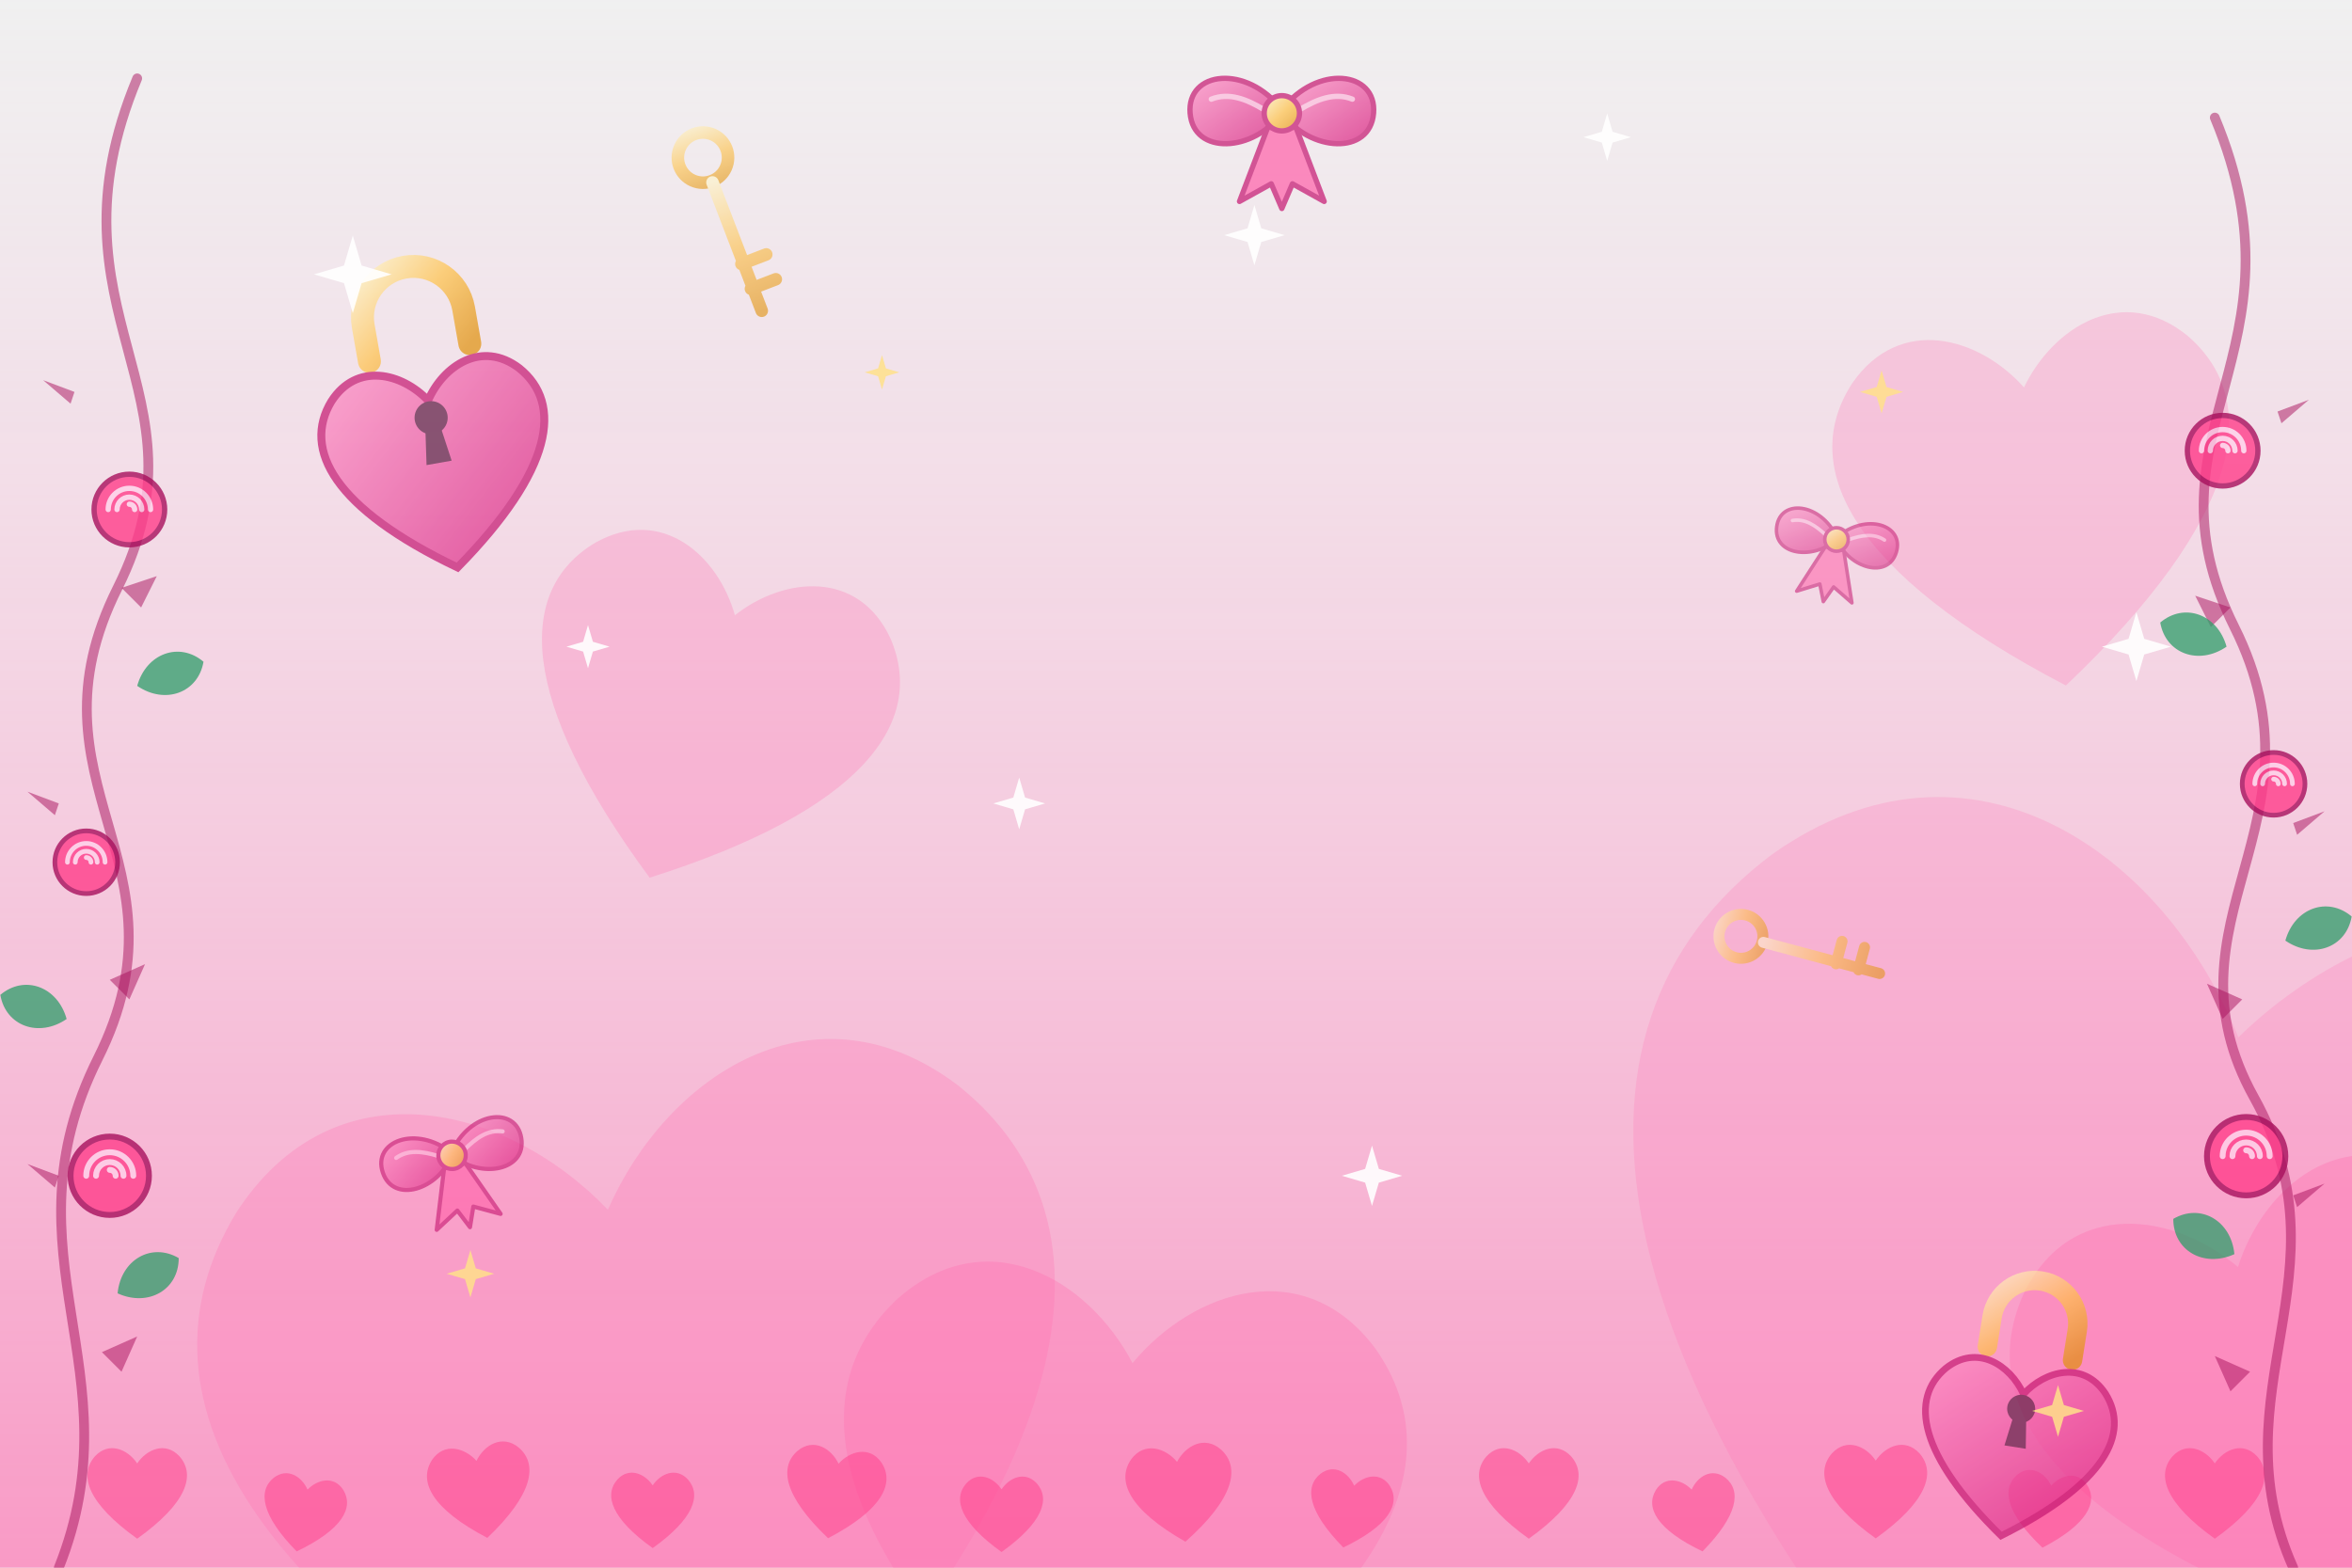
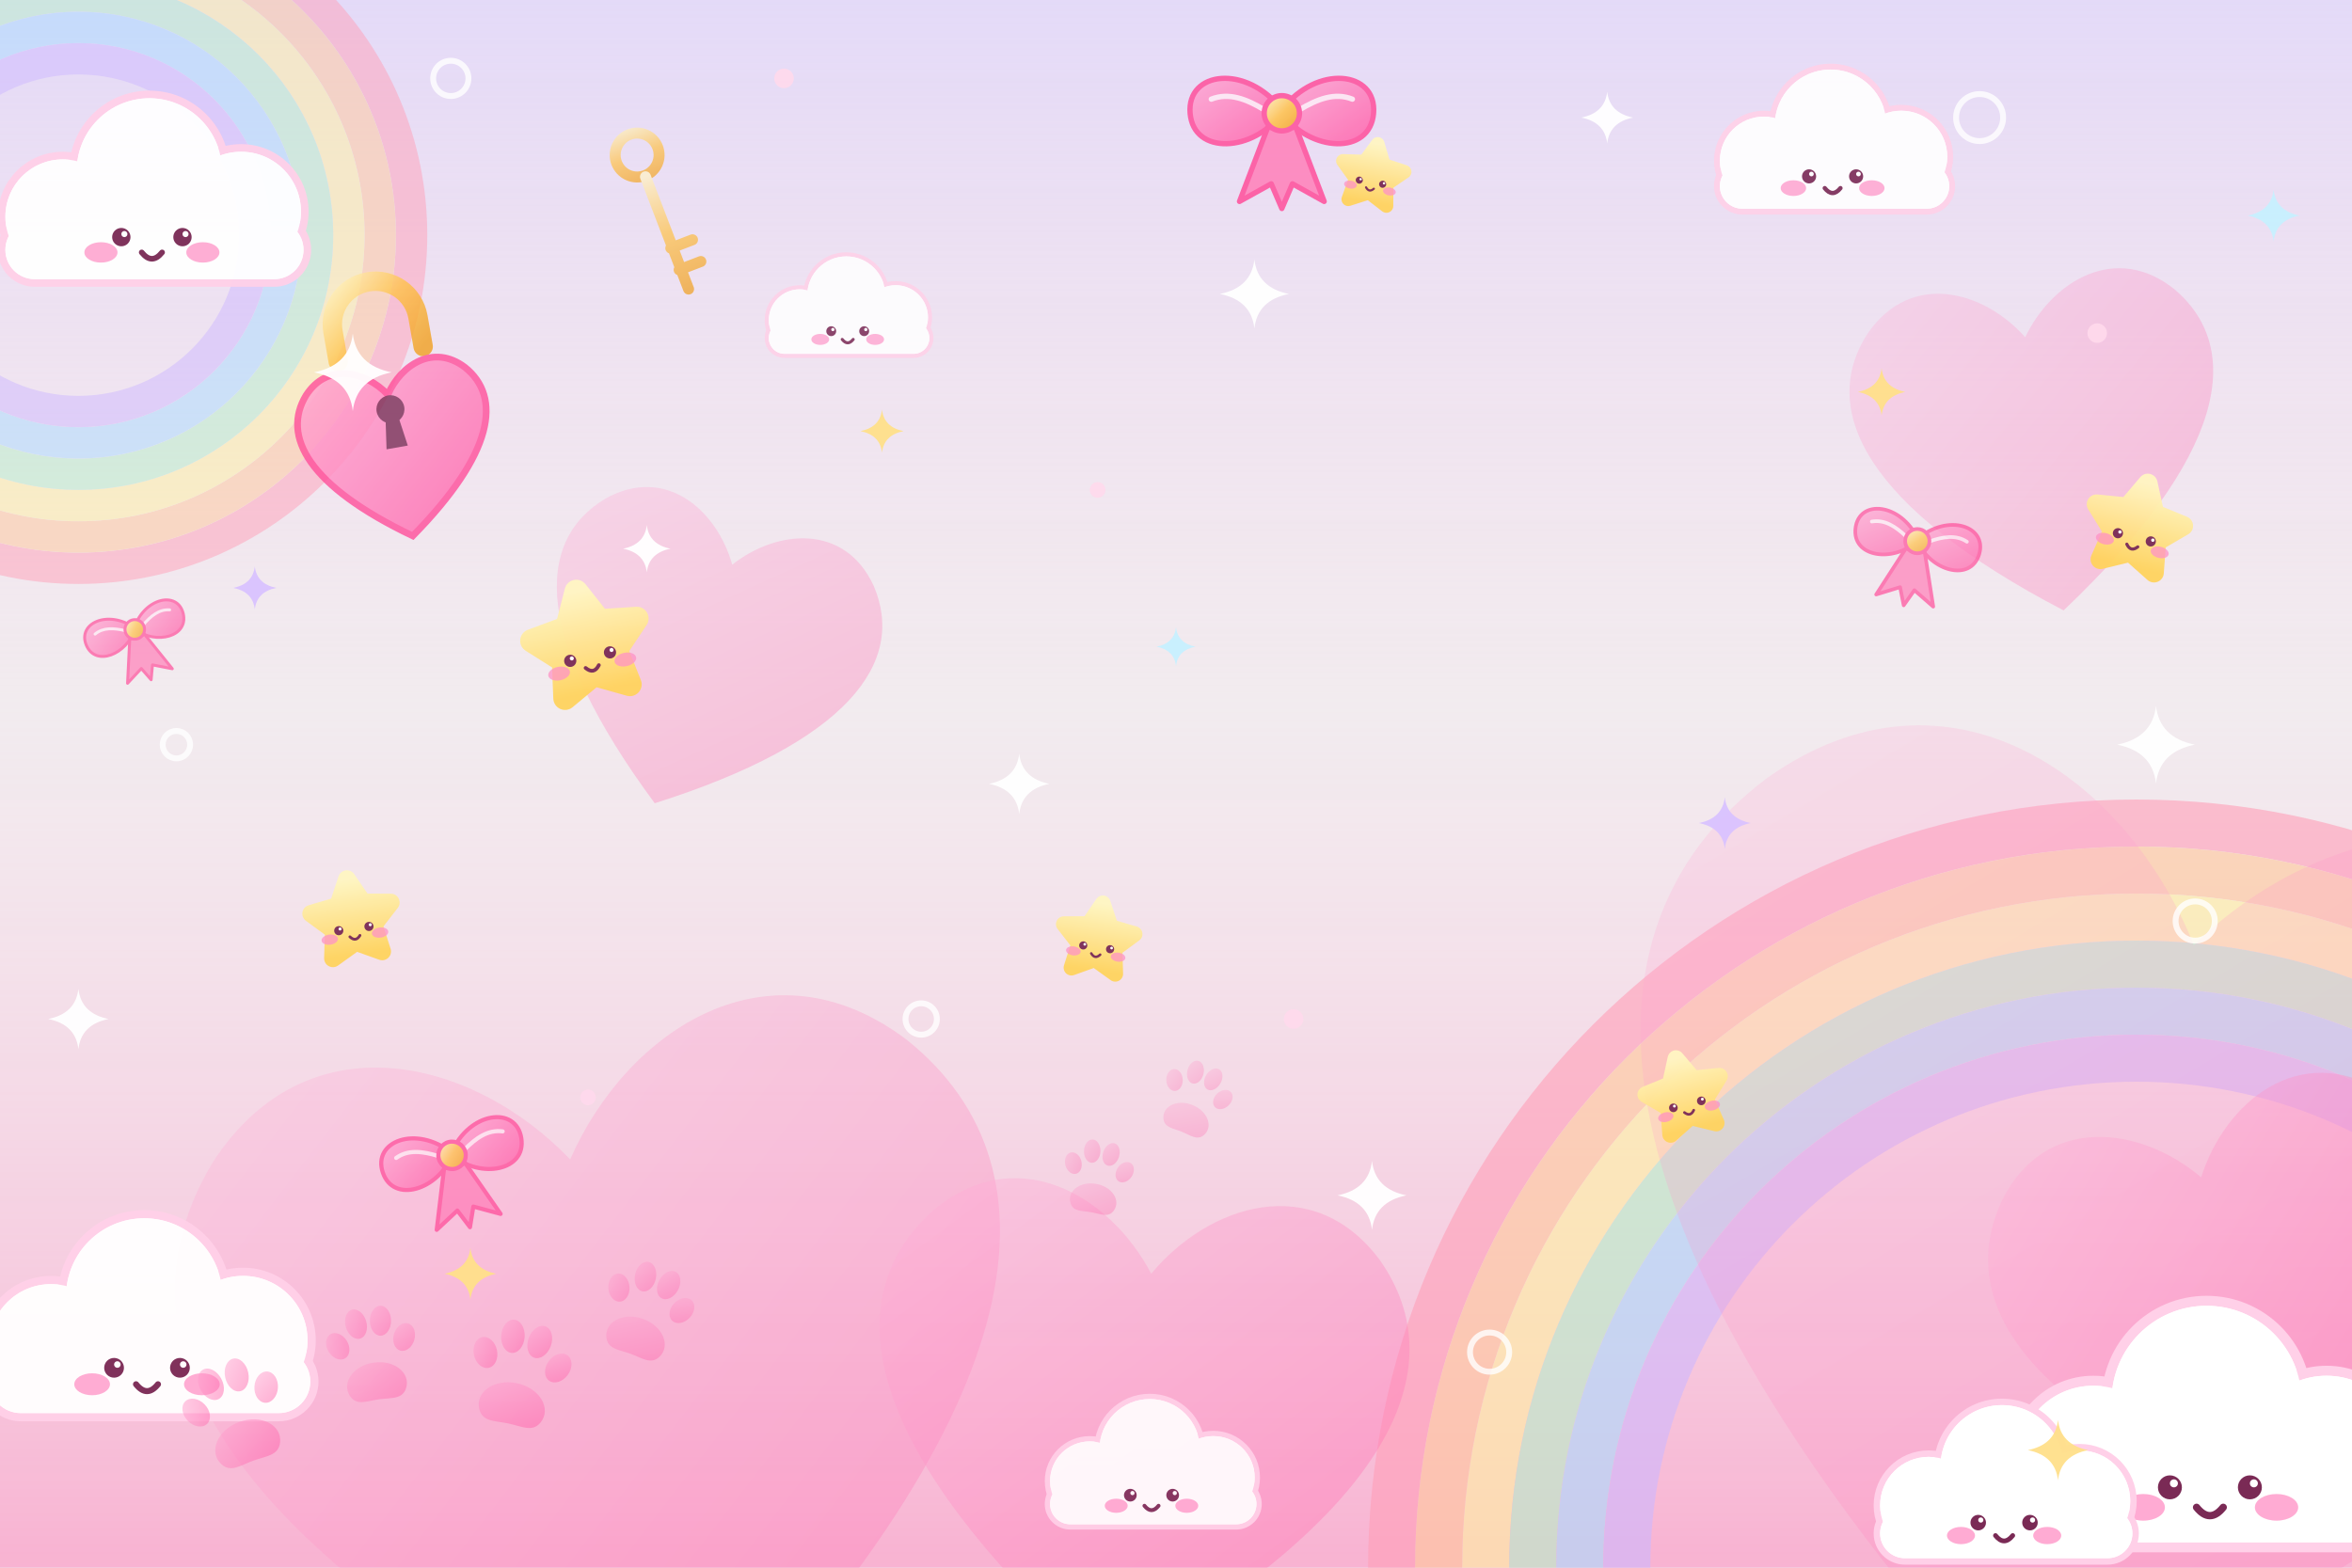
<svg xmlns="http://www.w3.org/2000/svg" viewBox="0 0 1200 800" preserveAspectRatio="xMidYMax slice">
  <defs>
    <linearGradient id="g" x1="0" y1="0" x2="0" y2="1">
-       <stop offset="0" stop-color="#ff9fcf" stop-opacity="0" />
-       <stop offset="1" stop-color="#ff5fa8" stop-opacity=".6" />
+       <stop offset="0" stop-color="#d9c8ff" stop-opacity=".55" />
+       <stop offset=".45" stop-color="#ffc9e6" stop-opacity=".12" />
+       <stop offset="1" stop-color="#ff7fb8" stop-opacity=".55" />
+     </linearGradient>
+     <linearGradient id="hg" x1="0" y1="0" x2="1" y2="1">
+       <stop offset="0" stop-color="#ffb3d9" />
+       <stop offset="1" stop-color="#ff5fa8" />
    </linearGradient>
    <linearGradient id="gold" x1="0" y1="0" x2="1" y2="1">
      <stop offset="0" stop-color="#fff3c4" />
      <stop offset=".5" stop-color="#ffc24a" />
-       <stop offset="1" stop-color="#e0900a" />
+       <stop offset="1" stop-color="#f0a020" />
    </linearGradient>
    <linearGradient id="rose" x1="0" y1="0" x2="1" y2="1">
-       <stop offset="0" stop-color="#ff8cc4" />
-       <stop offset="1" stop-color="#d6177a" />
+       <stop offset="0" stop-color="#ffa6d2" />
+       <stop offset="1" stop-color="#ff5fa8" />
+     </linearGradient>
+     <linearGradient id="sgold" x1="0" y1="0" x2="0" y2="1">
+       <stop offset="0" stop-color="#fff6c2" />
+       <stop offset="1" stop-color="#ffd35e" />
    </linearGradient>
    <path id="h" d="M50 92C8 62 0 38 14 22c12-13 28-6 36 6 8-12 24-19 36-6 14 16 6 40-36 70z" />
+     <g id="face">
+       <circle cx="-12" cy="2" r="3.6" fill="#7a2a55" />
+       <circle cx="12" cy="2" r="3.6" fill="#7a2a55" />
+       <circle cx="-10.8" cy="0.8" r="1.2" fill="#fff" />
+       <circle cx="13.2" cy="0.8" r="1.2" fill="#fff" />
+       <path d="M-4 8q4 5 8 0" fill="none" stroke="#7a2a55" stroke-width="2.2" stroke-linecap="round" />
+       <ellipse cx="-20" cy="8" rx="6.5" ry="4" fill="#ff8fc4" opacity=".75" />
+       <ellipse cx="20" cy="8" rx="6.5" ry="4" fill="#ff8fc4" opacity=".75" />
+     </g>
+     <g id="cloud">
+       <g fill="#fff" stroke="#ffd0e8" stroke-width="3">
+         <circle cx="40" cy="62" r="24" />
+         <circle cx="74" cy="44" r="30" />
+         <circle cx="110" cy="60" r="25" />
+         <rect x="16" y="62" width="120" height="26" rx="13" />
+       </g>
+       <g fill="#fff">
+         <circle cx="40" cy="62" r="22.5" />
+         <circle cx="74" cy="44" r="28.5" />
+         <circle cx="110" cy="60" r="23.5" />
+         <rect x="17.5" y="63.5" width="117" height="23" rx="11.5" />
+       </g>
+       <use href="#face" transform="translate(75 68)" />
+     </g>
+     <g id="star">
+       <path d="M0.0 -24.0L7.1 -9.7L22.8 -7.4L11.4 3.7L14.1 19.4L0.0 12.0L-14.1 19.4L-11.4 3.7L-22.8 -7.4L-7.1 -9.7Z" fill="url(#sgold)" stroke="url(#sgold)" stroke-width="10" stroke-linejoin="round" />
+       <use href="#face" transform="scale(.72) translate(0 4)" />
+     </g>
    <g id="bow">
-       <path d="M60 40C40 14 6 18 8 42c2 24 36 22 52 0z" fill="url(#rose)" stroke="#c4146f" stroke-width="3" stroke-linejoin="round" />
-       <path d="M60 40C80 14 114 18 112 42c-2 24-36 22-52 0z" fill="url(#rose)" stroke="#c4146f" stroke-width="3" stroke-linejoin="round" />
-       <path d="M20 34c10-4 20 0 30 6M100 34c-10-4-20 0-30 6" fill="none" stroke="#ffd0e8" stroke-width="3" stroke-linecap="round" opacity=".8" />
-       <path d="M52 50L36 92l18-10 6 14 6-14 18 10-16-42z" fill="#ff5fa8" stroke="#c4146f" stroke-width="3" stroke-linejoin="round" />
-       <circle cx="60" cy="42" r="10" fill="url(#gold)" stroke="#c4146f" stroke-width="3" />
+       <path d="M60 40C40 14 6 18 8 42c2 24 36 22 52 0z" fill="url(#rose)" stroke="#ff4d9a" stroke-width="3" stroke-linejoin="round" />
+       <path d="M60 40C80 14 114 18 112 42c-2 24-36 22-52 0z" fill="url(#rose)" stroke="#ff4d9a" stroke-width="3" stroke-linejoin="round" />
+       <path d="M20 34c10-4 20 0 30 6M100 34c-10-4-20 0-30 6" fill="none" stroke="#fff" stroke-width="3" stroke-linecap="round" opacity=".8" />
+       <path d="M52 50L36 92l18-10 6 14 6-14 18 10-16-42z" fill="#ff7fb8" stroke="#ff4d9a" stroke-width="3" stroke-linejoin="round" />
+       <circle cx="60" cy="42" r="10" fill="url(#gold)" stroke="#ff4d9a" stroke-width="3" />
    </g>
    <g id="lock">
      <path d="M30 46V32a20 20 0 0 1 40 0v14" fill="none" stroke="url(#gold)" stroke-width="9" stroke-linecap="round" />
-       <use href="#h" transform="translate(-2 36) scale(1.04)" fill="url(#rose)" stroke="#c4146f" stroke-width="3" />
-       <circle cx="50" cy="72" r="6.5" fill="#5b1740" />
-       <path d="M47 76h6l2 14h-10z" fill="#5b1740" />
+       <use href="#h" transform="translate(-2 36) scale(1.04)" fill="url(#rose)" stroke="#ff4d9a" stroke-width="3" />
+       <circle cx="50" cy="72" r="6.5" fill="#7a2a55" />
+       <path d="M47 76h6l2 14h-10z" fill="#7a2a55" />
    </g>
    <g id="key">
      <circle cx="22" cy="22" r="16" fill="none" stroke="url(#gold)" stroke-width="8" />
      <path d="M34 34L96 96M72 74l12-12M84 86l12-12" fill="none" stroke="url(#gold)" stroke-width="8" stroke-linecap="round" />
    </g>
-     <g id="rosebud">
-       <circle r="20" fill="#ff3d8a" stroke="#a80f5c" stroke-width="3" />
-       <path d="M0 0m-12 0a12 12 0 0 1 24 0M-7 0a7 7 0 0 1 14 0M0 -3a3 3 0 0 1 3 3" fill="none" stroke="#ffd0e8" stroke-width="3" stroke-linecap="round" />
-     </g>
-     <path id="leaf" d="M0 0C10-14 28-14 36 0 28 14 10 14 0 0z" fill="#2e9d69" opacity=".75" />
    <g id="spark">
-       <path d="M0-22L5-5 22 0 5 5 0 22-5 5-22 0-5-5z" />
+       <path d="M0-22Q2-4 22 0Q2 4 0 22Q-2 4-22 0Q-2-4 0-22z" />
    </g>
  </defs>
  <rect width="1200" height="800" fill="url(#g)" />
-   <g fill="#ff6fb0">
-     <use href="#h" transform="translate(70 470) scale(5.2) rotate(-10 50 50)" opacity=".28" />
-     <use href="#h" transform="translate(760 330) scale(7) rotate(12 50 50)" opacity=".22" />
-     <use href="#h" transform="translate(400 600) scale(3.4) rotate(6 50 50)" opacity=".34" />
-     <use href="#h" transform="translate(1010 560) scale(3) rotate(-16 50 50)" opacity=".36" />
-     <use href="#h" transform="translate(250 250) scale(2.2) rotate(18 50 50)" opacity=".28" />
-     <use href="#h" transform="translate(920 130) scale(2.4) rotate(-8 50 50)" opacity=".26" />
+   <g fill="none" opacity=".6">
+     <circle cx="1090" cy="800" r="380" stroke="#ff9fb8" stroke-width="24" />
+     <circle cx="1090" cy="800" r="356" stroke="#ffc89a" stroke-width="24" />
+     <circle cx="1090" cy="800" r="332" stroke="#fff1a0" stroke-width="24" />
+     <circle cx="1090" cy="800" r="308" stroke="#b5f0c8" stroke-width="24" />
+     <circle cx="1090" cy="800" r="284" stroke="#a8dcff" stroke-width="24" />
+     <circle cx="1090" cy="800" r="260" stroke="#cdb8ff" stroke-width="24" />
  </g>
-   <g fill="#ff3d8a" opacity=".5">
-     <use href="#h" transform="translate(40 730) scale(.6)" />
-     <use href="#h" transform="translate(130 746) scale(.5) rotate(10 50 50)" />
-     <use href="#h" transform="translate(214 728) scale(.62) rotate(-8 50 50)" />
-     <use href="#h" transform="translate(308 744) scale(.5)" />
-     <use href="#h" transform="translate(396 730) scale(.6) rotate(8 50 50)" />
-     <use href="#h" transform="translate(486 746) scale(.5)" />
-     <use href="#h" transform="translate(570 728) scale(.64) rotate(-6 50 50)" />
-     <use href="#h" transform="translate(664 744) scale(.5) rotate(10 50 50)" />
-     <use href="#h" transform="translate(750 730) scale(.6)" />
-     <use href="#h" transform="translate(840 746) scale(.5) rotate(-10 50 50)" />
-     <use href="#h" transform="translate(926 728) scale(.62)" />
-     <use href="#h" transform="translate(1020 744) scale(.5) rotate(8 50 50)" />
-     <use href="#h" transform="translate(1100 730) scale(.6)" />
+   <g fill="none" opacity=".5">
+     <circle cx="40" cy="120" r="170" stroke="#ff9fb8" stroke-width="16" />
+     <circle cx="40" cy="120" r="154" stroke="#ffc89a" stroke-width="16" />
+     <circle cx="40" cy="120" r="138" stroke="#fff1a0" stroke-width="16" />
+     <circle cx="40" cy="120" r="122" stroke="#b5f0c8" stroke-width="16" />
+     <circle cx="40" cy="120" r="106" stroke="#a8dcff" stroke-width="16" />
+     <circle cx="40" cy="120" r="90" stroke="#cdb8ff" stroke-width="16" />
  </g>
-   <g fill="none" stroke="#a80f5c" stroke-width="5" stroke-linecap="round" opacity=".5">
-     <path d="M30 800C70 700 0 640 50 540S10 400 60 300 20 160 70 40" />
-     <path d="M1170 800C1130 710 1200 650 1150 560S1190 420 1140 320 1180 180 1130 60" />
+   <use href="#h" transform="translate(60 450) scale(5) rotate(-10 50 50)" opacity="0.3" fill="url(#hg)" />
+   <use href="#h" transform="translate(770 300) scale(6.4) rotate(12 50 50)" opacity="0.24" fill="url(#hg)" />
+   <use href="#h" transform="translate(420 560) scale(3.2) rotate(6 50 50)" opacity="0.38" fill="url(#hg)" />
+   <use href="#h" transform="translate(1000 520) scale(2.8) rotate(-16 50 50)" opacity="0.4" fill="url(#hg)" />
+   <use href="#h" transform="translate(260 230) scale(2) rotate(18 50 50)" opacity="0.34" fill="url(#hg)" />
+   <use href="#h" transform="translate(930 110) scale(2.2) rotate(-8 50 50)" opacity="0.32" fill="url(#hg)" />
+   <use href="#cloud" transform="translate(-20 30) rotate(0) scale(1.3)" opacity="0.95" />
+   <use href="#cloud" transform="translate(860 20) rotate(0) scale(1.0)" opacity="0.9" />
+   <use href="#cloud" transform="translate(1000 640) rotate(0) scale(1.7)" opacity="1" />
+   <use href="#cloud" transform="translate(940 700) rotate(0) scale(1.1)" opacity="1" />
+   <use href="#cloud" transform="translate(-30 600) rotate(0) scale(1.4)" opacity="0.95" />
+   <use href="#cloud" transform="translate(520 700) rotate(0) scale(0.9)" opacity="0.9" />
+   <use href="#cloud" transform="translate(380 120) rotate(0) scale(0.7)" opacity="0.85" />
+   <use href="#star" transform="translate(300 330) rotate(-12) scale(1.2)" opacity="0.95" />
+   <use href="#star" transform="translate(1090 270) rotate(14) scale(1.0)" opacity="0.95" />
+   <use href="#star" transform="translate(560 480) rotate(8) scale(0.8)" opacity="0.95" />
+   <use href="#star" transform="translate(180 470) rotate(-8) scale(0.9)" opacity="0.95" />
+   <use href="#star" transform="translate(700 90) rotate(10) scale(0.7)" opacity="0.95" />
+   <use href="#star" transform="translate(860 560) rotate(-14) scale(0.85)" opacity="0.95" />
+   <use href="#bow" transform="translate(600 20) scale(.9)" opacity=".85" />
+   <use href="#bow" transform="translate(190 560) scale(.7) rotate(-14 60 50)" opacity=".75" />
+   <use href="#bow" transform="translate(940 250) scale(.62) rotate(12 60 50)" opacity=".7" />
+   <use href="#bow" transform="translate(40 300) scale(.5) rotate(-18 60 50)" opacity=".7" />
+   <use href="#lock" transform="translate(140 130) scale(1.1) rotate(-10 50 50)" opacity=".8" />
+   <use href="#key" transform="translate(300 70) scale(.7) rotate(24 50 50)" opacity=".7" />
+   <g transform="translate(120 720) rotate(-20) scale(1.0)" opacity="0.5" fill="url(#rose)">
+     <path d="M0 6c-12 0-20 9-16 17 3 6 9 4 16 4s13 2 16-4c4-8-4-17-16-17z" />
+     <ellipse cx="-19" cy="-6" rx="6" ry="8" transform="rotate(-24 -19 -6)" />
+     <ellipse cx="-7" cy="-17" rx="6" ry="8.5" transform="rotate(-8 -7 -17)" />
+     <ellipse cx="7" cy="-17" rx="6" ry="8.5" transform="rotate(8 7 -17)" />
+     <ellipse cx="19" cy="-6" rx="6" ry="8" transform="rotate(24 19 -6)" />
  </g>
-   <g fill="#a80f5c" opacity=".5">
-     <path d="M52 690l18-8-8 18zM30 600l-16-6 14 12zM56 500l18-8-8 18zM30 410l-16-6 14 12zM62 300l18-6-8 16zM38 200l-16-6 14 12z" />
-     <path d="M1148 700l-18-8 8 18zM1170 610l16-6-14 12zM1144 510l-18-8 8 18zM1170 420l16-6-14 12zM1138 310l-18-6 8 16zM1162 210l16-6-14 12z" />
+   <g transform="translate(190 690) rotate(-8) scale(0.9)" opacity="0.45" fill="url(#rose)">
+     <path d="M0 6c-12 0-20 9-16 17 3 6 9 4 16 4s13 2 16-4c4-8-4-17-16-17z" />
+     <ellipse cx="-19" cy="-6" rx="6" ry="8" transform="rotate(-24 -19 -6)" />
+     <ellipse cx="-7" cy="-17" rx="6" ry="8.5" transform="rotate(-8 -7 -17)" />
+     <ellipse cx="7" cy="-17" rx="6" ry="8.5" transform="rotate(8 7 -17)" />
+     <ellipse cx="19" cy="-6" rx="6" ry="8" transform="rotate(24 19 -6)" />
  </g>
-   <use href="#leaf" transform="translate(60 660) rotate(-30)" />
-   <use href="#leaf" transform="translate(34 520) rotate(200)" />
-   <use href="#leaf" transform="translate(70 350) rotate(-20)" />
-   <use href="#leaf" transform="translate(1140 640) rotate(210)" />
-   <use href="#leaf" transform="translate(1166 480) rotate(-20)" />
-   <use href="#leaf" transform="translate(1136 330) rotate(200)" />
-   <use href="#rosebud" transform="translate(56 600)" opacity=".8" />
-   <use href="#rosebud" transform="translate(44 440) scale(.8)" opacity=".8" />
-   <use href="#rosebud" transform="translate(66 260) scale(.9)" opacity=".8" />
-   <use href="#rosebud" transform="translate(1146 590)" opacity=".8" />
-   <use href="#rosebud" transform="translate(1160 400) scale(.8)" opacity=".8" />
-   <use href="#rosebud" transform="translate(1134 230) scale(.9)" opacity=".8" />
-   <use href="#lock" transform="translate(150 120) scale(1.3) rotate(-10 50 50)" opacity=".7" />
-   <use href="#lock" transform="translate(980 640) scale(1.1) rotate(9 50 50)" opacity=".68" />
-   <use href="#key" transform="translate(330 70) scale(.8) rotate(24 50 50)" opacity=".6" />
-   <use href="#key" transform="translate(880 450) scale(.7) rotate(-30 50 50)" opacity=".55" />
-   <use href="#bow" transform="translate(600 20) scale(.9)" opacity=".7" />
-   <use href="#bow" transform="translate(190 560) scale(.7) rotate(-14 60 50)" opacity=".6" />
-   <use href="#bow" transform="translate(900 250) scale(.6) rotate(12 60 50)" opacity=".55" />
-   <g fill="#fff" opacity=".9">
-     <use href="#spark" transform="translate(180 140) scale(.9)" />
-     <use href="#spark" transform="translate(640 120) scale(.7)" />
-     <use href="#spark" transform="translate(1090 330) scale(.8)" />
-     <use href="#spark" transform="translate(520 410) scale(.6)" />
-     <use href="#spark" transform="translate(300 330) scale(.5)" />
-     <use href="#spark" transform="translate(820 70) scale(.55)" />
-     <use href="#spark" transform="translate(700 600) scale(.7)" />
+   <g transform="translate(265 700) rotate(12) scale(1.0)" opacity="0.5" fill="url(#rose)">
+     <path d="M0 6c-12 0-20 9-16 17 3 6 9 4 16 4s13 2 16-4c4-8-4-17-16-17z" />
+     <ellipse cx="-19" cy="-6" rx="6" ry="8" transform="rotate(-24 -19 -6)" />
+     <ellipse cx="-7" cy="-17" rx="6" ry="8.5" transform="rotate(-8 -7 -17)" />
+     <ellipse cx="7" cy="-17" rx="6" ry="8.5" transform="rotate(8 7 -17)" />
+     <ellipse cx="19" cy="-6" rx="6" ry="8" transform="rotate(24 19 -6)" />
  </g>
-   <g fill="#ffe08a" opacity=".85">
-     <use href="#spark" transform="translate(240 650) scale(.55)" />
-     <use href="#spark" transform="translate(960 200) scale(.5)" />
-     <use href="#spark" transform="translate(450 190) scale(.4)" />
-     <use href="#spark" transform="translate(1050 720) scale(.6)" />
+   <g transform="translate(330 668) rotate(20) scale(0.9)" opacity="0.4" fill="url(#rose)">
+     <path d="M0 6c-12 0-20 9-16 17 3 6 9 4 16 4s13 2 16-4c4-8-4-17-16-17z" />
+     <ellipse cx="-19" cy="-6" rx="6" ry="8" transform="rotate(-24 -19 -6)" />
+     <ellipse cx="-7" cy="-17" rx="6" ry="8.5" transform="rotate(-8 -7 -17)" />
+     <ellipse cx="7" cy="-17" rx="6" ry="8.5" transform="rotate(8 7 -17)" />
+     <ellipse cx="19" cy="-6" rx="6" ry="8" transform="rotate(24 19 -6)" />
+   </g>
+   <g transform="translate(560 600) rotate(10) scale(0.7)" opacity="0.35" fill="url(#rose)">
+     <path d="M0 6c-12 0-20 9-16 17 3 6 9 4 16 4s13 2 16-4c4-8-4-17-16-17z" />
+     <ellipse cx="-19" cy="-6" rx="6" ry="8" transform="rotate(-24 -19 -6)" />
+     <ellipse cx="-7" cy="-17" rx="6" ry="8.5" transform="rotate(-8 -7 -17)" />
+     <ellipse cx="7" cy="-17" rx="6" ry="8.5" transform="rotate(8 7 -17)" />
+     <ellipse cx="19" cy="-6" rx="6" ry="8" transform="rotate(24 19 -6)" />
+   </g>
+   <g transform="translate(610 560) rotate(22) scale(0.7)" opacity="0.3" fill="url(#rose)">
+     <path d="M0 6c-12 0-20 9-16 17 3 6 9 4 16 4s13 2 16-4c4-8-4-17-16-17z" />
+     <ellipse cx="-19" cy="-6" rx="6" ry="8" transform="rotate(-24 -19 -6)" />
+     <ellipse cx="-7" cy="-17" rx="6" ry="8.5" transform="rotate(-8 -7 -17)" />
+     <ellipse cx="7" cy="-17" rx="6" ry="8.5" transform="rotate(8 7 -17)" />
+     <ellipse cx="19" cy="-6" rx="6" ry="8" transform="rotate(24 19 -6)" />
+   </g>
+   <g>
+     <use href="#spark" transform="translate(180 190) scale(0.9)" fill="#fff" opacity="0.95" />
+     <use href="#spark" transform="translate(640 150) scale(0.8)" fill="#fff" opacity="0.95" />
+     <use href="#spark" transform="translate(1100 380) scale(0.9)" fill="#fff" opacity="0.95" />
+     <use href="#spark" transform="translate(520 400) scale(0.7)" fill="#fff" opacity="0.95" />
+     <use href="#spark" transform="translate(330 280) scale(0.55)" fill="#fff" opacity="0.95" />
+     <use href="#spark" transform="translate(820 60) scale(0.6)" fill="#fff" opacity="0.95" />
+     <use href="#spark" transform="translate(700 610) scale(0.8)" fill="#fff" opacity="0.95" />
+     <use href="#spark" transform="translate(40 520) scale(0.7)" fill="#fff" opacity="0.95" />
+     <use href="#spark" transform="translate(240 650) scale(0.6)" fill="#ffe08a" opacity="0.95" />
+     <use href="#spark" transform="translate(960 200) scale(0.55)" fill="#ffe08a" opacity="0.95" />
+     <use href="#spark" transform="translate(450 220) scale(0.5)" fill="#ffe08a" opacity="0.95" />
+     <use href="#spark" transform="translate(1050 740) scale(0.7)" fill="#ffe08a" opacity="0.95" />
+     <use href="#spark" transform="translate(130 300) scale(0.5)" fill="#d9c2ff" opacity="0.95" />
+     <use href="#spark" transform="translate(880 420) scale(0.6)" fill="#d9c2ff" opacity="0.95" />
+     <use href="#spark" transform="translate(600 330) scale(0.45)" fill="#c7f0ff" opacity="0.95" />
+     <use href="#spark" transform="translate(1160 110) scale(0.6)" fill="#c7f0ff" opacity="0.95" />
+   </g>
+   <g fill="none" stroke="#fff" stroke-width="3" opacity=".8">
+     <circle cx="230" cy="40" r="9" />
+     <circle cx="1010" cy="60" r="12" />
+     <circle cx="470" cy="520" r="8" />
+     <circle cx="1120" cy="470" r="10" />
+     <circle cx="90" cy="380" r="7" />
+     <circle cx="760" cy="690" r="10" />
+   </g>
+   <g fill="#ffd9ec" opacity=".9">
+     <circle cx="400" cy="40" r="5" />
+     <circle cx="560" cy="250" r="4" />
+     <circle cx="1070" cy="170" r="5" />
+     <circle cx="300" cy="560" r="4" />
+     <circle cx="660" cy="520" r="5" />
  </g>
</svg>
